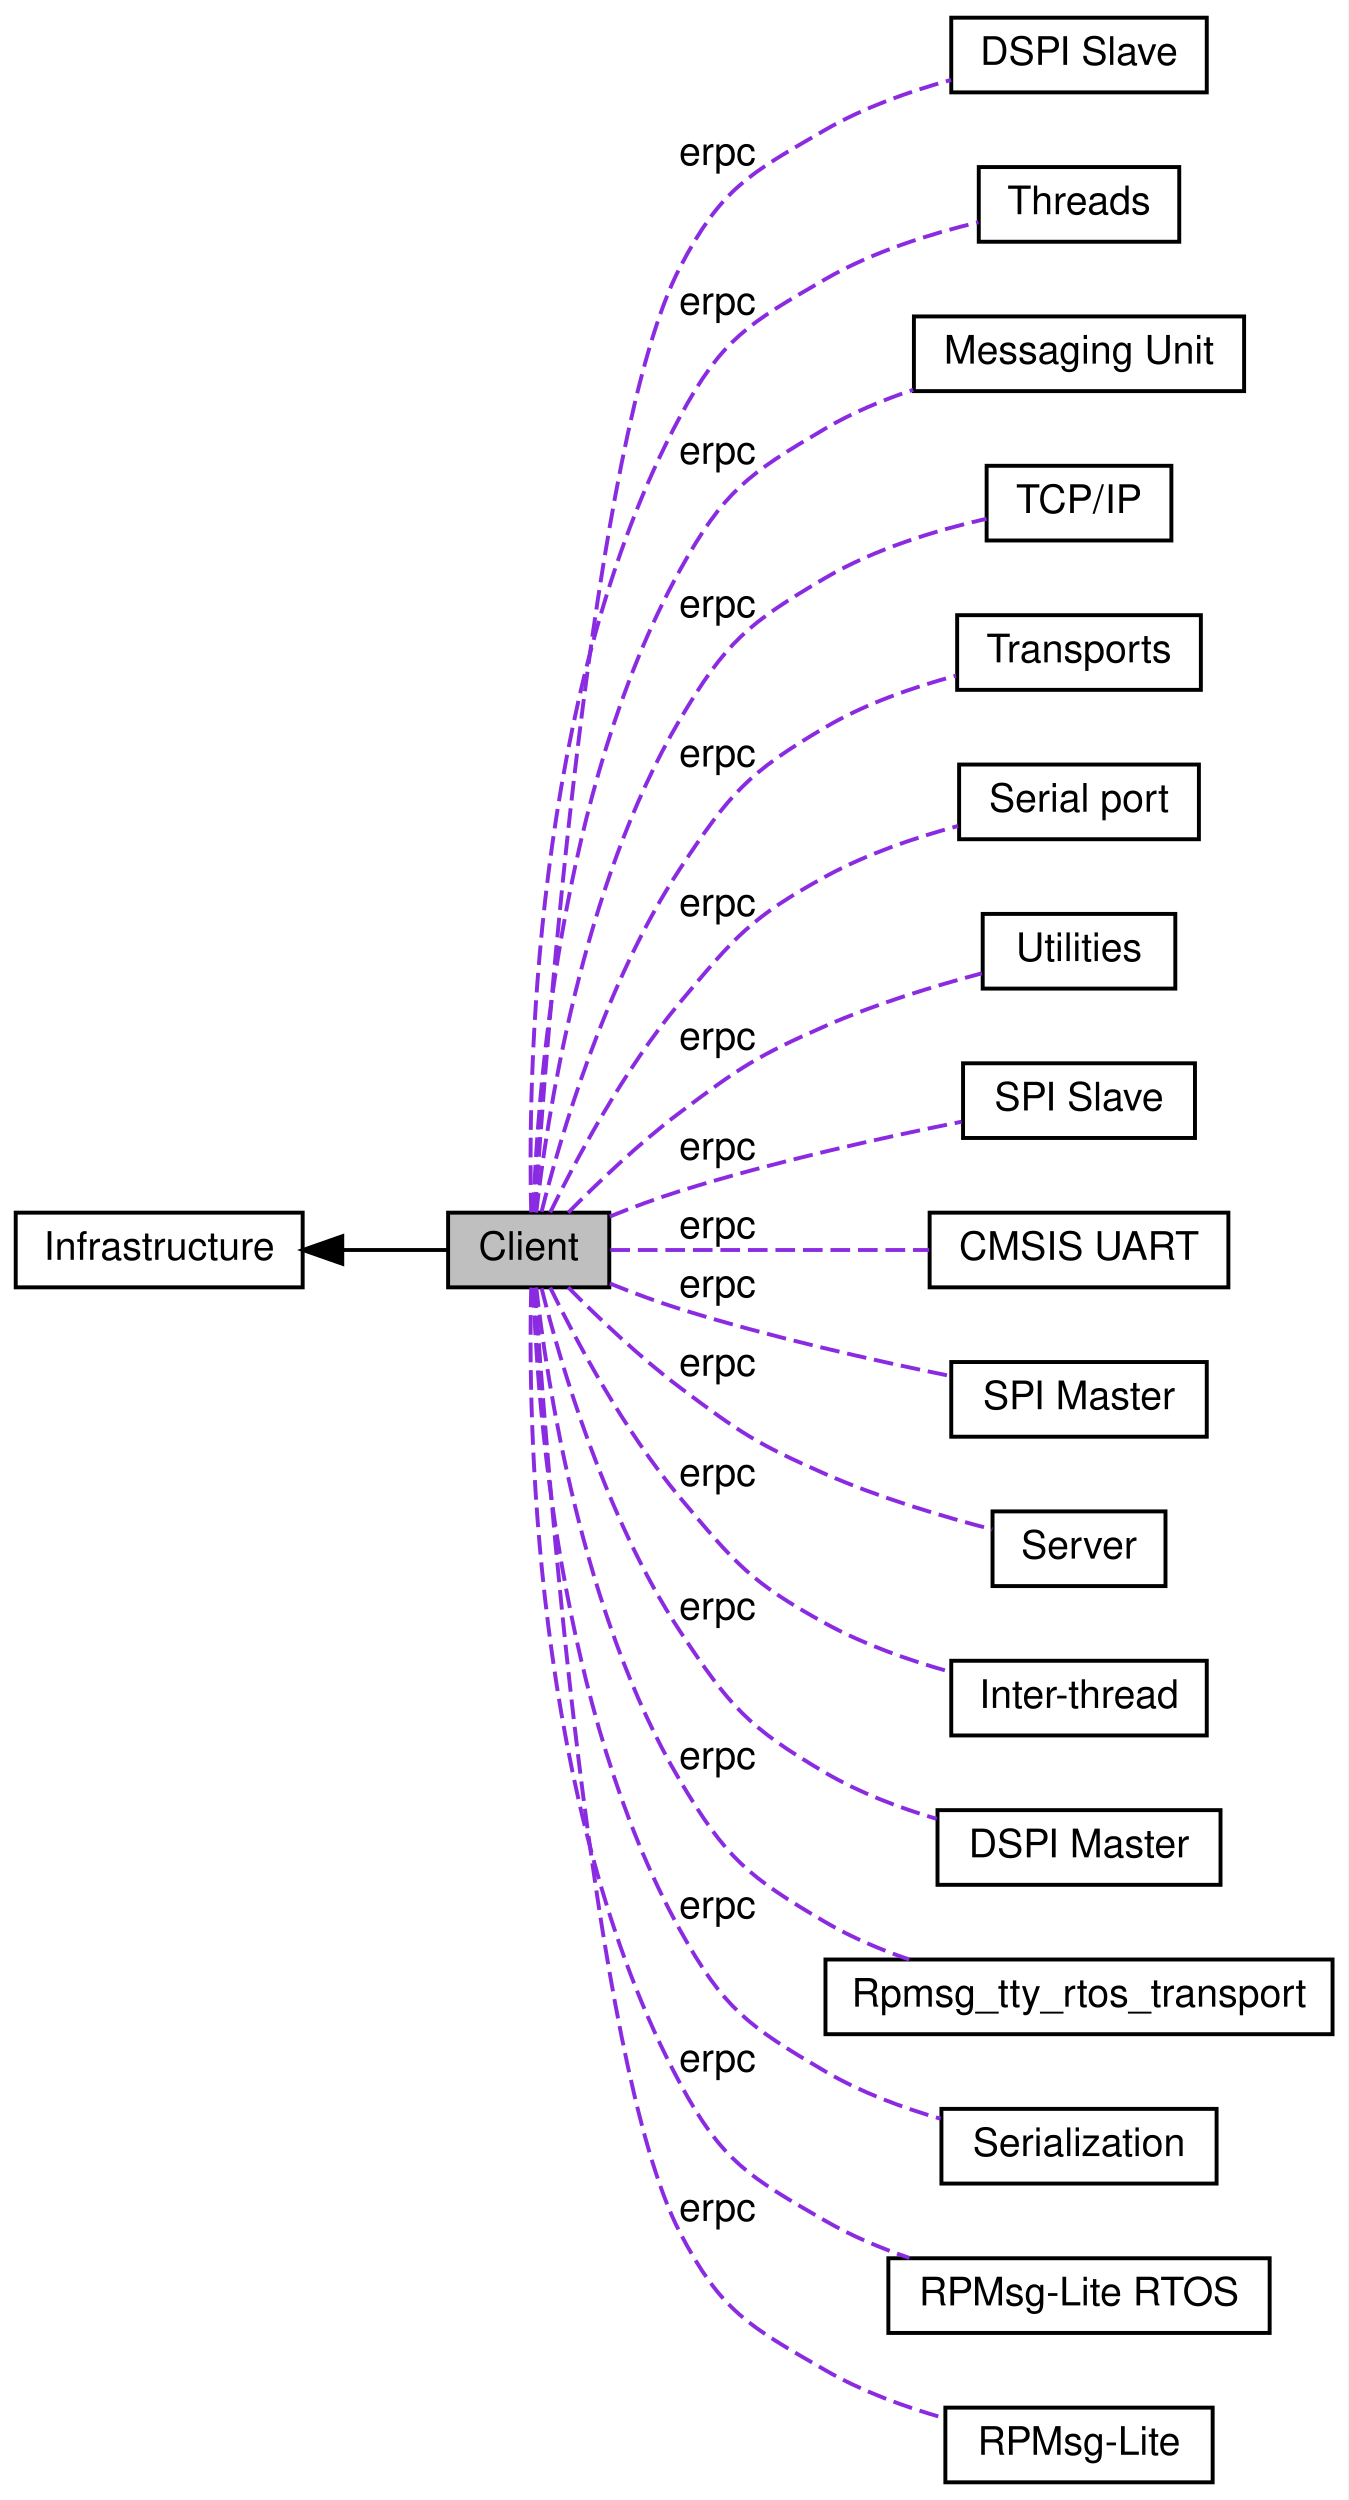
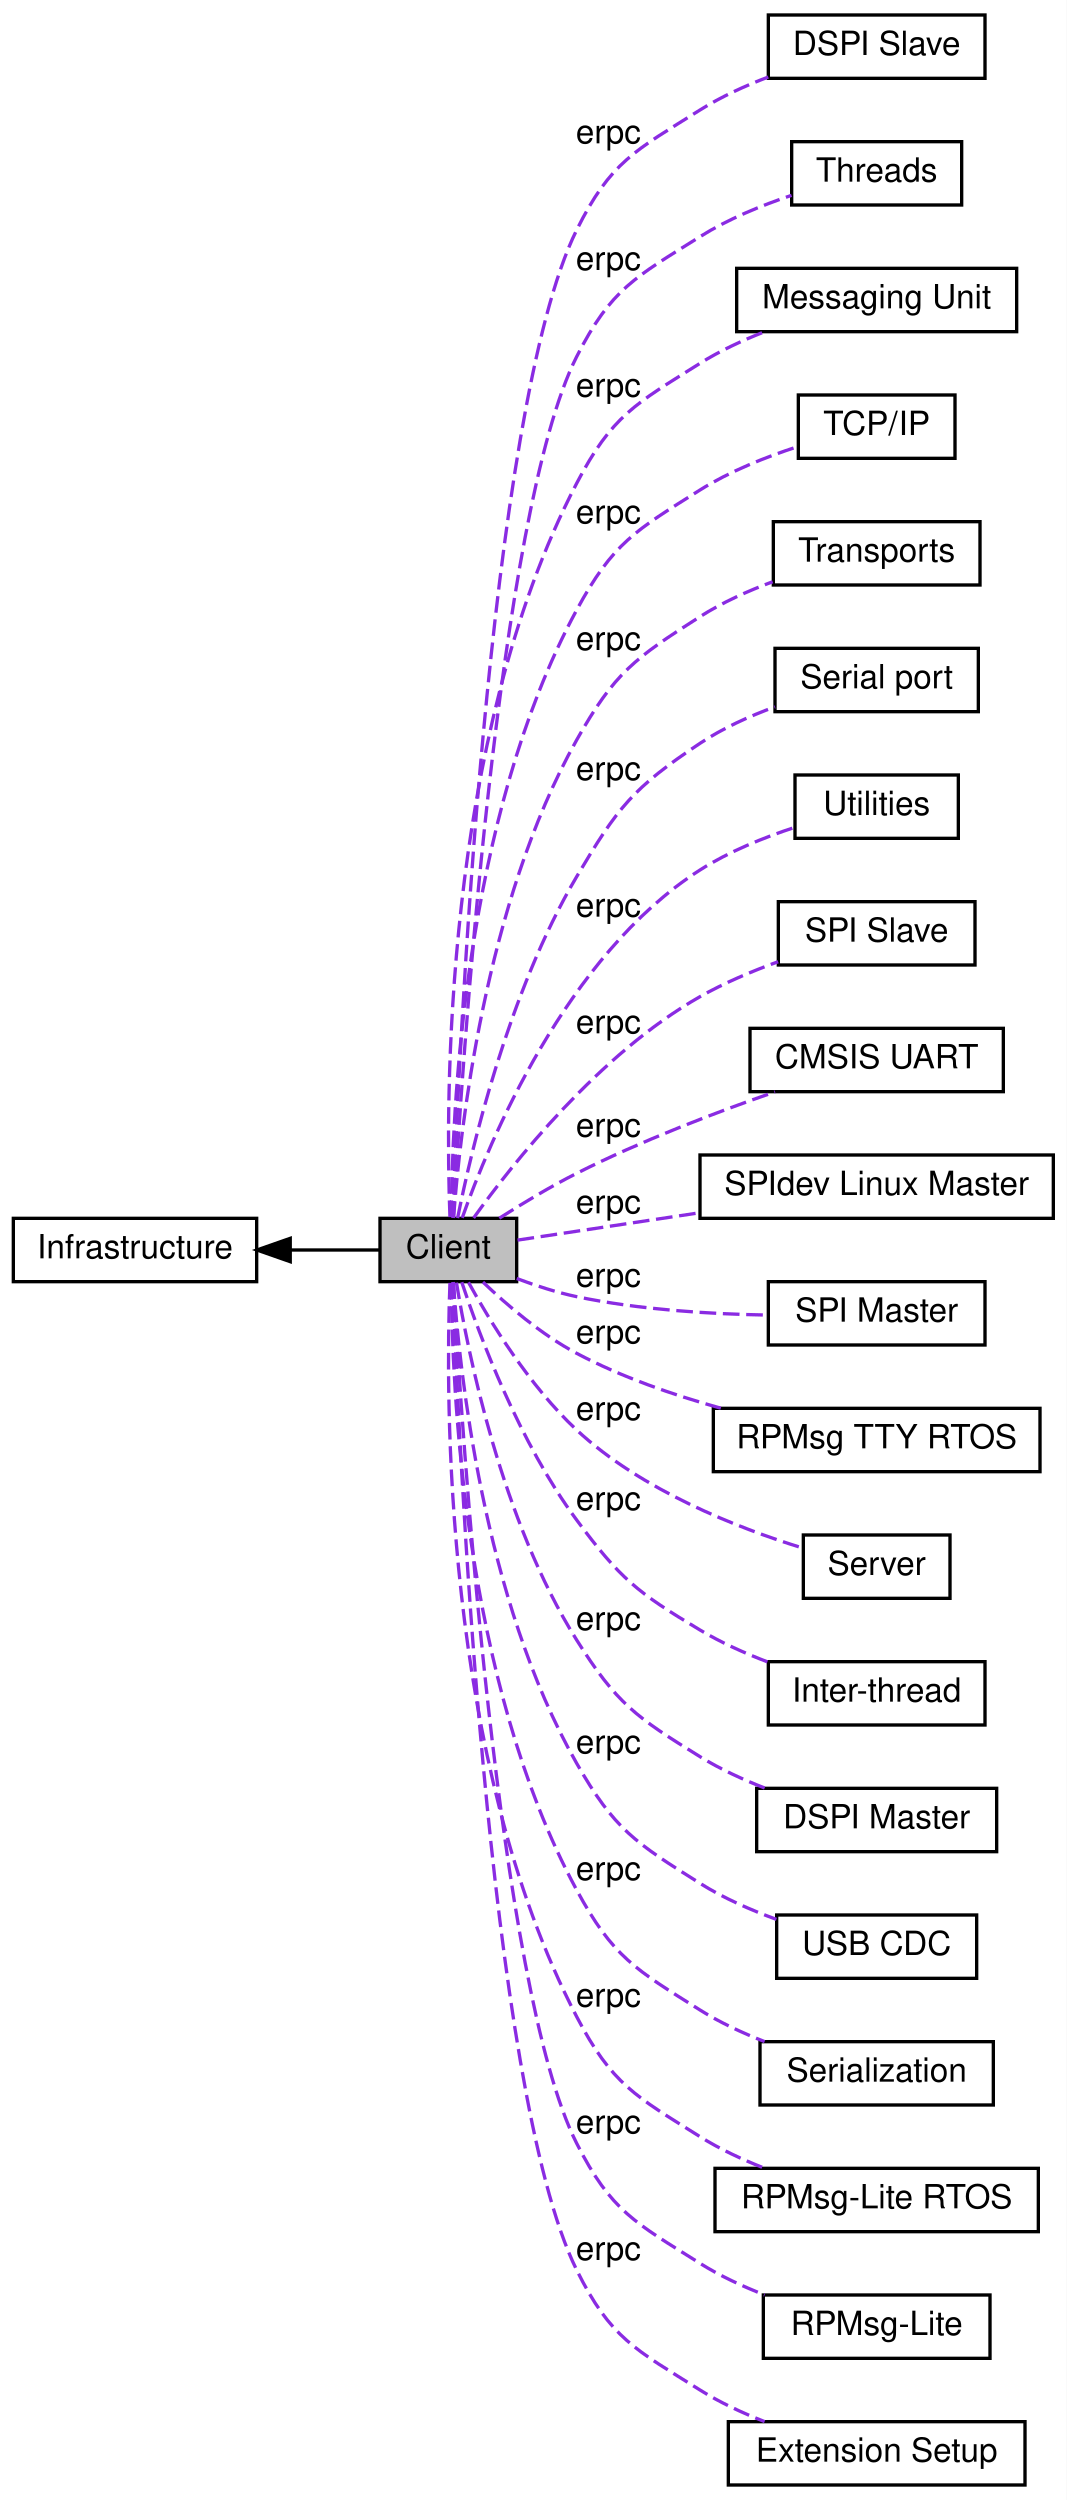
- <svg xmlns="http://www.w3.org/2000/svg" xmlns:xlink="http://www.w3.org/1999/xlink" width="343pt" height="636pt" viewBox="0.00 0.00 343.00 636.00">
-   <g id="graph0" class="graph" transform="scale(1 1) rotate(0) translate(4 632)">
-     <polygon fill="white" stroke="none" points="-4,4 -4,-632 339,-632 339,4 -4,4" />
+ <svg xmlns="http://www.w3.org/2000/svg" xmlns:xlink="http://www.w3.org/1999/xlink" width="320pt" height="750pt" viewBox="0.00 0.00 320.00 750.00">
+   <g id="graph0" class="graph" transform="scale(1 1) rotate(0) translate(4 746)">
+     <polygon fill="white" stroke="none" points="-4,4 -4,-746 316,-746 316,4 -4,4" />
    <g id="node1" class="node">
      <g id="a_node1">
        <a xlink:href="group__dspi__slave__transport.html" target="_top" xlink:title="Kinetis SDK DSPI slave driver transport. ">
-           <polygon fill="white" stroke="black" points="238,-608.5 238,-627.5 303,-627.5 303,-608.5 238,-608.5" />
-           <text text-anchor="middle" x="270.5" y="-615.5" font-family="Helvetica,sans-Serif" font-size="10.00">DSPI Slave</text>
+           <polygon fill="white" stroke="black" points="226.5,-722.5 226.5,-741.5 291.5,-741.5 291.5,-722.5 226.5,-722.5" />
+           <text text-anchor="middle" x="259" y="-729.5" font-family="Helvetica,sans-Serif" font-size="10.00">DSPI Slave</text>
        </a>
      </g>
    </g>
    <g id="node2" class="node">
      <g id="a_node2">
        <a xlink:href="group__port__threads.html" target="_top" xlink:title="Threading model. ">
-           <polygon fill="white" stroke="black" points="245,-570.5 245,-589.5 296,-589.5 296,-570.5 245,-570.5" />
-           <text text-anchor="middle" x="270.5" y="-577.5" font-family="Helvetica,sans-Serif" font-size="10.00">Threads</text>
+           <polygon fill="white" stroke="black" points="233.5,-684.5 233.5,-703.5 284.5,-703.5 284.5,-684.5 233.5,-684.5" />
+           <text text-anchor="middle" x="259" y="-691.5" font-family="Helvetica,sans-Serif" font-size="10.00">Threads</text>
        </a>
      </g>
    </g>
    <g id="node3" class="node">
      <g id="a_node3">
        <a xlink:href="group__mu__transport.html" target="_top" xlink:title="Messaging Unit transport. ">
-           <polygon fill="white" stroke="black" points="228.5,-532.5 228.5,-551.5 312.5,-551.5 312.5,-532.5 228.5,-532.5" />
-           <text text-anchor="middle" x="270.5" y="-539.5" font-family="Helvetica,sans-Serif" font-size="10.00">Messaging Unit</text>
+           <polygon fill="white" stroke="black" points="217,-646.5 217,-665.5 301,-665.5 301,-646.5 217,-646.5" />
+           <text text-anchor="middle" x="259" y="-653.5" font-family="Helvetica,sans-Serif" font-size="10.00">Messaging Unit</text>
        </a>
      </g>
    </g>
    <g id="node4" class="node">
      <g id="a_node4">
        <a xlink:href="group__tcp__transport.html" target="_top" xlink:title="Simple TCP/IP transport. ">
-           <polygon fill="white" stroke="black" points="247,-494.5 247,-513.5 294,-513.5 294,-494.5 247,-494.5" />
-           <text text-anchor="middle" x="270.5" y="-501.5" font-family="Helvetica,sans-Serif" font-size="10.00">TCP/IP</text>
+           <polygon fill="white" stroke="black" points="235.5,-608.5 235.5,-627.5 282.5,-627.5 282.5,-608.5 235.5,-608.5" />
+           <text text-anchor="middle" x="259" y="-615.5" font-family="Helvetica,sans-Serif" font-size="10.00">TCP/IP</text>
        </a>
      </g>
    </g>
    <g id="node5" class="node">
      <g id="a_node5">
        <a xlink:href="group__infra.html" target="_top" xlink:title="C++ core. ">
-           <polygon fill="white" stroke="black" points="0,-304.5 0,-323.5 73,-323.5 73,-304.5 0,-304.5" />
-           <text text-anchor="middle" x="36.5" y="-311.5" font-family="Helvetica,sans-Serif" font-size="10.00">Infrastructure</text>
+           <polygon fill="white" stroke="black" points="0,-361.5 0,-380.5 73,-380.5 73,-361.5 0,-361.5" />
+           <text text-anchor="middle" x="36.5" y="-368.5" font-family="Helvetica,sans-Serif" font-size="10.00">Infrastructure</text>
        </a>
      </g>
    </g>
    <g id="node6" class="node">
-       <polygon fill="#bfbfbf" stroke="black" points="110,-304.5 110,-323.5 151,-323.5 151,-304.5 110,-304.5" />
-       <text text-anchor="middle" x="130.5" y="-311.5" font-family="Helvetica,sans-Serif" font-size="10.00">Client</text>
+       <polygon fill="#bfbfbf" stroke="black" points="110,-361.5 110,-380.5 151,-380.5 151,-361.5 110,-361.5" />
+       <text text-anchor="middle" x="130.5" y="-368.5" font-family="Helvetica,sans-Serif" font-size="10.00">Client</text>
    </g>
    <g id="edge1" class="edge">
-       <path fill="none" stroke="black" d="M83.218,-314C92.646,-314 102.089,-314 109.965,-314" />
-       <polygon fill="black" stroke="black" points="83.07,-310.5 73.07,-314 83.07,-317.5 83.07,-310.5" />
-     </g>
-     <g id="edge8" class="edge">
-       <path fill="none" stroke="blueviolet" stroke-dasharray="5,2" d="M132.116,-323.773C134.812,-364.525 146.459,-520.812 169,-564 179.474,-584.067 186.403,-587.671 206,-599 215.763,-604.644 227.357,-608.751 237.949,-611.671" />
-       <text text-anchor="middle" x="178.5" y="-590" font-family="Helvetica,sans-Serif" font-size="10.00">erpc</text>
-     </g>
-     <g id="edge6" class="edge">
-       <path fill="none" stroke="blueviolet" stroke-dasharray="5,2" d="M131.134,-323.56C130.348,-354.75 131.066,-455.581 169,-526 179.735,-545.929 186.403,-549.671 206,-561 217.955,-567.911 232.654,-572.518 244.899,-575.462" />
-       <text text-anchor="middle" x="178.5" y="-552" font-family="Helvetica,sans-Serif" font-size="10.00">erpc</text>
-     </g>
-     <g id="edge10" class="edge">
-       <path fill="none" stroke="blueviolet" stroke-dasharray="5,2" d="M131.678,-323.672C132.569,-351.066 137.853,-430.827 169,-487 180.126,-507.066 186.218,-511.377 206,-523 212.846,-527.022 220.614,-530.257 228.311,-532.835" />
-       <text text-anchor="middle" x="178.5" y="-514" font-family="Helvetica,sans-Serif" font-size="10.00">erpc</text>
-     </g>
-     <g id="edge17" class="edge">
-       <path fill="none" stroke="blueviolet" stroke-dasharray="5,2" d="M132.419,-323.501C134.995,-346.523 143.823,-406.521 169,-449 180.698,-468.738 186.218,-473.377 206,-485 218.6,-492.403 234.327,-497.137 246.976,-500.028" />
-       <text text-anchor="middle" x="178.5" y="-475" font-family="Helvetica,sans-Serif" font-size="10.00">erpc</text>
+       <path fill="none" stroke="black" d="M83.218,-371C92.646,-371 102.089,-371 109.965,-371" />
+       <polygon fill="black" stroke="black" points="83.07,-367.5 73.07,-371 83.07,-374.5 83.07,-367.5" />
+     </g>
+     <g id="edge9" class="edge">
+       <path fill="none" stroke="blueviolet" stroke-dasharray="5,2" d="M131.828,-380.694C133.513,-426.689 142.181,-622.94 169,-677 179.197,-697.554 186.573,-700.793 206,-713 212.266,-716.938 219.468,-720.225 226.474,-722.898" />
+       <text text-anchor="middle" x="178.5" y="-703" font-family="Helvetica,sans-Serif" font-size="10.00">erpc</text>
+     </g>
+     <g id="edge7" class="edge">
+       <path fill="none" stroke="blueviolet" stroke-dasharray="5,2" d="M132.012,-380.597C134.391,-422.837 145.267,-592.169 169,-639 179.372,-659.466 186.573,-662.793 206,-675 214.382,-680.267 224.437,-684.372 233.462,-687.396" />
+       <text text-anchor="middle" x="178.5" y="-665" font-family="Helvetica,sans-Serif" font-size="10.00">erpc</text>
+     </g>
+     <g id="edge11" class="edge">
+       <path fill="none" stroke="blueviolet" stroke-dasharray="5,2" d="M130.985,-380.873C129.675,-414.063 128.805,-523.86 169,-601 179.602,-621.347 186.573,-624.793 206,-637 211.941,-640.733 218.722,-643.882 225.381,-646.477" />
+       <text text-anchor="middle" x="178.5" y="-627" font-family="Helvetica,sans-Serif" font-size="10.00">erpc</text>
+     </g>
+     <g id="edge19" class="edge">
+       <path fill="none" stroke="blueviolet" stroke-dasharray="5,2" d="M131.407,-380.87C131.535,-410.41 134.896,-499.973 169,-563 179.919,-583.179 186.573,-586.793 206,-599 214.952,-604.625 225.812,-608.924 235.287,-611.998" />
+       <text text-anchor="middle" x="178.5" y="-589" font-family="Helvetica,sans-Serif" font-size="10.00">erpc</text>
    </g>
    <g id="node7" class="node">
      <g id="a_node7">
        <a xlink:href="group__infra__transport.html" target="_top" xlink:title="Superclasses for building transports. ">
-           <polygon fill="white" stroke="black" points="239.5,-456.5 239.5,-475.5 301.5,-475.5 301.5,-456.5 239.5,-456.5" />
-           <text text-anchor="middle" x="270.5" y="-463.5" font-family="Helvetica,sans-Serif" font-size="10.00">Transports</text>
+           <polygon fill="white" stroke="black" points="228,-570.5 228,-589.5 290,-589.5 290,-570.5 228,-570.5" />
+           <text text-anchor="middle" x="259" y="-577.5" font-family="Helvetica,sans-Serif" font-size="10.00">Transports</text>
        </a>
      </g>
    </g>
    <g id="edge3" class="edge">
-       <path fill="none" stroke="blueviolet" stroke-dasharray="5,2" d="M133.776,-323.734C138.35,-341.977 149.887,-382.08 169,-411 181.65,-430.141 186.218,-435.377 206,-447 216.12,-452.946 228.256,-457.17 239.196,-460.1" />
-       <text text-anchor="middle" x="178.5" y="-437" font-family="Helvetica,sans-Serif" font-size="10.00">erpc</text>
+       <path fill="none" stroke="blueviolet" stroke-dasharray="5,2" d="M132.069,-380.612C133.919,-405.754 141.355,-474.91 169,-524 180.411,-544.264 186.394,-548.492 206,-561 212.645,-565.239 220.368,-568.712 227.797,-571.474" />
+       <text text-anchor="middle" x="178.5" y="-551" font-family="Helvetica,sans-Serif" font-size="10.00">erpc</text>
    </g>
    <g id="node8" class="node">
      <g id="a_node8">
        <a xlink:href="group__serial__transport.html" target="_top" xlink:title="POSIX and Win32 serial port transport. ">
-           <polygon fill="white" stroke="black" points="240,-418.5 240,-437.5 301,-437.5 301,-418.5 240,-418.5" />
-           <text text-anchor="middle" x="270.5" y="-425.5" font-family="Helvetica,sans-Serif" font-size="10.00">Serial port</text>
-         </a>
-       </g>
-     </g>
-     <g id="edge14" class="edge">
-       <path fill="none" stroke="blueviolet" stroke-dasharray="5,2" d="M135.983,-323.581C142.284,-336.49 154.614,-359.827 169,-377 182.962,-393.666 186.94,-398.54 206,-409 216.391,-414.702 228.7,-418.892 239.701,-421.862" />
-       <text text-anchor="middle" x="178.5" y="-399" font-family="Helvetica,sans-Serif" font-size="10.00">erpc</text>
+           <polygon fill="white" stroke="black" points="228.5,-532.5 228.5,-551.5 289.5,-551.5 289.5,-532.5 228.5,-532.5" />
+           <text text-anchor="middle" x="259" y="-539.5" font-family="Helvetica,sans-Serif" font-size="10.00">Serial port</text>
+         </a>
+       </g>
+     </g>
+     <g id="edge15" class="edge">
+       <path fill="none" stroke="blueviolet" stroke-dasharray="5,2" d="M133.277,-380.567C137.304,-400.656 148.413,-448.244 169,-483 181.342,-503.836 185.841,-509.58 206,-523 212.801,-527.527 220.818,-531.143 228.494,-533.953" />
+       <text text-anchor="middle" x="178.5" y="-512" font-family="Helvetica,sans-Serif" font-size="10.00">erpc</text>
    </g>
    <g id="node9" class="node">
      <g id="a_node9">
        <a xlink:href="group__infra__utility.html" target="_top" xlink:title="Utility code used by the infrastructure. ">
-           <polygon fill="white" stroke="black" points="246,-380.5 246,-399.5 295,-399.5 295,-380.5 246,-380.5" />
-           <text text-anchor="middle" x="270.5" y="-387.5" font-family="Helvetica,sans-Serif" font-size="10.00">Utilities</text>
+           <polygon fill="white" stroke="black" points="234.5,-494.5 234.5,-513.5 283.5,-513.5 283.5,-494.5 234.5,-494.5" />
+           <text text-anchor="middle" x="259" y="-501.5" font-family="Helvetica,sans-Serif" font-size="10.00">Utilities</text>
        </a>
      </g>
    </g>
    <g id="edge4" class="edge">
-       <path fill="none" stroke="blueviolet" stroke-dasharray="5,2" d="M140.56,-323.511C147.865,-330.91 158.6,-341.197 169,-349 184.303,-360.482 188.481,-363.311 206,-371 218.75,-376.596 233.633,-381.147 245.785,-384.39" />
-       <text text-anchor="middle" x="178.5" y="-365" font-family="Helvetica,sans-Serif" font-size="10.00">erpc</text>
+       <path fill="none" stroke="blueviolet" stroke-dasharray="5,2" d="M134.672,-380.649C142.629,-403.185 165.736,-459.314 206,-485 214.67,-490.531 225.177,-494.758 234.47,-497.804" />
+       <text text-anchor="middle" x="178.5" y="-471" font-family="Helvetica,sans-Serif" font-size="10.00">erpc</text>
    </g>
    <g id="node10" class="node">
      <g id="a_node10">
        <a xlink:href="group__spi__slave__transport.html" target="_top" xlink:title="Kinetis SDK SPI slave driver transport. ">
-           <polygon fill="white" stroke="black" points="241,-342.5 241,-361.5 300,-361.5 300,-342.5 241,-342.5" />
-           <text text-anchor="middle" x="270.5" y="-349.5" font-family="Helvetica,sans-Serif" font-size="10.00">SPI Slave</text>
-         </a>
-       </g>
-     </g>
-     <g id="edge16" class="edge">
-       <path fill="none" stroke="blueviolet" stroke-dasharray="5,2" d="M151.143,-322.524C156.838,-324.813 163.11,-327.16 169,-329 192.748,-336.418 220.336,-342.561 240.593,-346.627" />
-       <text text-anchor="middle" x="178.5" y="-337" font-family="Helvetica,sans-Serif" font-size="10.00">erpc</text>
+           <polygon fill="white" stroke="black" points="229.5,-456.5 229.5,-475.5 288.5,-475.5 288.5,-456.5 229.5,-456.5" />
+           <text text-anchor="middle" x="259" y="-463.5" font-family="Helvetica,sans-Serif" font-size="10.00">SPI Slave</text>
+         </a>
+       </g>
+     </g>
+     <g id="edge17" class="edge">
+       <path fill="none" stroke="blueviolet" stroke-dasharray="5,2" d="M138.081,-380.612C149.769,-396.911 175.783,-429.867 206,-447 213.274,-451.124 221.61,-454.64 229.445,-457.484" />
+       <text text-anchor="middle" x="178.5" y="-436" font-family="Helvetica,sans-Serif" font-size="10.00">erpc</text>
    </g>
    <g id="node11" class="node">
      <g id="a_node11">
        <a xlink:href="group__uart__transport.html" target="_top" xlink:title="CMSIS UART driver transport. ">
-           <polygon fill="white" stroke="black" points="232.5,-304.5 232.5,-323.5 308.5,-323.5 308.5,-304.5 232.5,-304.5" />
-           <text text-anchor="middle" x="270.5" y="-311.5" font-family="Helvetica,sans-Serif" font-size="10.00">CMSIS UART</text>
-         </a>
-       </g>
-     </g>
-     <g id="edge18" class="edge">
-       <path fill="none" stroke="blueviolet" stroke-dasharray="5,2" d="M151.272,-314C172.363,-314 206.259,-314 232.361,-314" />
-       <text text-anchor="middle" x="178.5" y="-317" font-family="Helvetica,sans-Serif" font-size="10.00">erpc</text>
+           <polygon fill="white" stroke="black" points="221,-418.5 221,-437.5 297,-437.5 297,-418.5 221,-418.5" />
+           <text text-anchor="middle" x="259" y="-425.5" font-family="Helvetica,sans-Serif" font-size="10.00">CMSIS UART</text>
+         </a>
+       </g>
+     </g>
+     <g id="edge20" class="edge">
+       <path fill="none" stroke="blueviolet" stroke-dasharray="5,2" d="M145.784,-380.529C152.651,-384.909 161.092,-390.006 169,-394 188.194,-403.693 210.845,-412.31 228.492,-418.443" />
+       <text text-anchor="middle" x="178.5" y="-405" font-family="Helvetica,sans-Serif" font-size="10.00">erpc</text>
    </g>
    <g id="node12" class="node">
      <g id="a_node12">
-         <a xlink:href="group__spi__master__transport.html" target="_top" xlink:title="Kinetis SDK SPI master driver transport. ">
-           <polygon fill="white" stroke="black" points="238,-266.5 238,-285.5 303,-285.5 303,-266.5 238,-266.5" />
-           <text text-anchor="middle" x="270.5" y="-273.5" font-family="Helvetica,sans-Serif" font-size="10.00">SPI Master</text>
-         </a>
-       </g>
-     </g>
-     <g id="edge15" class="edge">
-       <path fill="none" stroke="blueviolet" stroke-dasharray="5,2" d="M151.143,-305.476C156.838,-303.187 163.11,-300.84 169,-299 191.723,-291.903 217.962,-285.972 237.93,-281.911" />
-       <text text-anchor="middle" x="178.5" y="-302" font-family="Helvetica,sans-Serif" font-size="10.00">erpc</text>
+         <a xlink:href="group__spidev__master__transport.html" target="_top" xlink:title="SPIdev Linux transport. ">
+           <polygon fill="white" stroke="black" points="206,-380.5 206,-399.5 312,-399.5 312,-380.5 206,-380.5" />
+           <text text-anchor="middle" x="259" y="-387.5" font-family="Helvetica,sans-Serif" font-size="10.00">SPIdev Linux Master</text>
+         </a>
+       </g>
+     </g>
+     <g id="edge18" class="edge">
+       <path fill="none" stroke="blueviolet" stroke-dasharray="5,2" d="M151.266,-373.969C165.928,-376.171 186.632,-379.281 205.909,-382.176" />
+       <text text-anchor="middle" x="178.5" y="-382" font-family="Helvetica,sans-Serif" font-size="10.00">erpc</text>
    </g>
    <g id="node13" class="node">
      <g id="a_node13">
-         <a xlink:href="group__infra__server.html" target="_top" xlink:title="Server classes. ">
-           <polygon fill="white" stroke="black" points="248.5,-228.5 248.5,-247.5 292.5,-247.5 292.5,-228.5 248.5,-228.5" />
-           <text text-anchor="middle" x="270.5" y="-235.5" font-family="Helvetica,sans-Serif" font-size="10.00">Server</text>
-         </a>
-       </g>
-     </g>
-     <g id="edge5" class="edge">
-       <path fill="none" stroke="blueviolet" stroke-dasharray="5,2" d="M140.56,-304.489C147.865,-297.09 158.6,-286.803 169,-279 184.303,-267.518 188.481,-264.689 206,-257 219.698,-250.988 235.859,-246.182 248.449,-242.908" />
-       <text text-anchor="middle" x="178.5" y="-282" font-family="Helvetica,sans-Serif" font-size="10.00">erpc</text>
+         <a xlink:href="group__spi__master__transport.html" target="_top" xlink:title="Kinetis SDK SPI master driver transport. ">
+           <polygon fill="white" stroke="black" points="226.5,-342.5 226.5,-361.5 291.5,-361.5 291.5,-342.5 226.5,-342.5" />
+           <text text-anchor="middle" x="259" y="-349.5" font-family="Helvetica,sans-Serif" font-size="10.00">SPI Master</text>
+         </a>
+       </g>
+     </g>
+     <g id="edge16" class="edge">
+       <path fill="none" stroke="blueviolet" stroke-dasharray="5,2" d="M151.02,-362.447C156.713,-360.302 163.015,-358.255 169,-357 187.781,-353.061 209.249,-351.765 226.395,-351.476" />
+       <text text-anchor="middle" x="178.5" y="-360" font-family="Helvetica,sans-Serif" font-size="10.00">erpc</text>
    </g>
    <g id="node14" class="node">
      <g id="a_node14">
-         <a xlink:href="group__itbp__transport.html" target="_top" xlink:title="Simple inter-thread communications transport. ">
-           <polygon fill="white" stroke="black" points="238,-190.5 238,-209.5 303,-209.5 303,-190.5 238,-190.5" />
-           <text text-anchor="middle" x="270.5" y="-197.5" font-family="Helvetica,sans-Serif" font-size="10.00">Inter-thread</text>
-         </a>
-       </g>
-     </g>
-     <g id="edge9" class="edge">
-       <path fill="none" stroke="blueviolet" stroke-dasharray="5,2" d="M135.983,-304.419C142.284,-291.51 154.614,-268.173 169,-251 182.962,-234.334 186.94,-229.46 206,-219 215.785,-213.63 227.272,-209.602 237.766,-206.669" />
-       <text text-anchor="middle" x="178.5" y="-254" font-family="Helvetica,sans-Serif" font-size="10.00">erpc</text>
+         <a xlink:href="group__rpmsg__tty__rtos__transport.html" target="_top" xlink:title="RPMsg TTY RTOS transport. ">
+           <polygon fill="white" stroke="black" points="210,-304.5 210,-323.5 308,-323.5 308,-304.5 210,-304.5" />
+           <text text-anchor="middle" x="259" y="-311.5" font-family="Helvetica,sans-Serif" font-size="10.00">RPMsg TTY RTOS</text>
+         </a>
+       </g>
+     </g>
+     <g id="edge14" class="edge">
+       <path fill="none" stroke="blueviolet" stroke-dasharray="5,2" d="M140.882,-361.375C148.024,-354.542 158.403,-345.619 169,-340 182.369,-332.912 197.919,-327.524 212.247,-323.543" />
+       <text text-anchor="middle" x="178.5" y="-343" font-family="Helvetica,sans-Serif" font-size="10.00">erpc</text>
    </g>
    <g id="node15" class="node">
      <g id="a_node15">
-         <a xlink:href="group__dspi__master__transport.html" target="_top" xlink:title="Kinetis SDK DSPI master driver transport. ">
-           <polygon fill="white" stroke="black" points="234.5,-152.5 234.5,-171.5 306.5,-171.5 306.5,-152.5 234.5,-152.5" />
-           <text text-anchor="middle" x="270.5" y="-159.5" font-family="Helvetica,sans-Serif" font-size="10.00">DSPI Master</text>
-         </a>
-       </g>
-     </g>
-     <g id="edge7" class="edge">
-       <path fill="none" stroke="blueviolet" stroke-dasharray="5,2" d="M133.776,-304.266C138.35,-286.023 149.887,-245.92 169,-217 181.65,-197.859 186.218,-192.623 206,-181 214.632,-175.928 224.73,-172.11 234.302,-169.278" />
-       <text text-anchor="middle" x="178.5" y="-220" font-family="Helvetica,sans-Serif" font-size="10.00">erpc</text>
+         <a xlink:href="group__infra__server.html" target="_top" xlink:title="Server classes. ">
+           <polygon fill="white" stroke="black" points="237,-266.5 237,-285.5 281,-285.5 281,-266.5 237,-266.5" />
+           <text text-anchor="middle" x="259" y="-273.5" font-family="Helvetica,sans-Serif" font-size="10.00">Server</text>
+         </a>
+       </g>
+     </g>
+     <g id="edge5" class="edge">
+       <path fill="none" stroke="blueviolet" stroke-dasharray="5,2" d="M136.547,-361.291C142.926,-349.7 154.804,-330.228 169,-317 188.416,-298.908 217.218,-287.641 236.757,-281.599" />
+       <text text-anchor="middle" x="178.5" y="-320" font-family="Helvetica,sans-Serif" font-size="10.00">erpc</text>
    </g>
    <g id="node16" class="node">
      <g id="a_node16">
-         <a xlink:href="group__rpmsg__tty__rtos__transport.html" target="_top" xlink:title="Rpmsg_tty_rtos_transport">
-           <polygon fill="white" stroke="black" points="206,-114.5 206,-133.5 335,-133.5 335,-114.5 206,-114.5" />
-           <text text-anchor="middle" x="270.5" y="-121.5" font-family="Helvetica,sans-Serif" font-size="10.00">Rpmsg_tty_rtos_transport</text>
-         </a>
-       </g>
-     </g>
-     <g id="edge13" class="edge">
-       <path fill="none" stroke="blueviolet" stroke-dasharray="5,2" d="M132.419,-304.499C134.995,-281.477 143.823,-221.479 169,-179 180.698,-159.262 186.218,-154.623 206,-143 212.548,-139.153 219.941,-136.026 227.307,-133.505" />
-       <text text-anchor="middle" x="178.5" y="-182" font-family="Helvetica,sans-Serif" font-size="10.00">erpc</text>
+         <a xlink:href="group__itbp__transport.html" target="_top" xlink:title="Simple inter-thread communications transport. ">
+           <polygon fill="white" stroke="black" points="226.5,-228.5 226.5,-247.5 291.5,-247.5 291.5,-228.5 226.5,-228.5" />
+           <text text-anchor="middle" x="259" y="-235.5" font-family="Helvetica,sans-Serif" font-size="10.00">Inter-thread</text>
+         </a>
+       </g>
+     </g>
+     <g id="edge10" class="edge">
+       <path fill="none" stroke="blueviolet" stroke-dasharray="5,2" d="M134.527,-361.337C139.815,-345.421 151.832,-313.153 169,-290 182.124,-272.3 187.093,-268.316 206,-257 212.268,-253.249 219.397,-250.05 226.324,-247.407" />
+       <text text-anchor="middle" x="178.5" y="-293" font-family="Helvetica,sans-Serif" font-size="10.00">erpc</text>
    </g>
    <g id="node17" class="node">
      <g id="a_node17">
-         <a xlink:href="group__infra__codec.html" target="_top" xlink:title="Classes used for message serialization. ">
-           <polygon fill="white" stroke="black" points="235.5,-76.5 235.5,-95.5 305.5,-95.5 305.5,-76.5 235.5,-76.5" />
-           <text text-anchor="middle" x="270.5" y="-83.5" font-family="Helvetica,sans-Serif" font-size="10.00">Serialization</text>
-         </a>
-       </g>
-     </g>
-     <g id="edge2" class="edge">
-       <path fill="none" stroke="blueviolet" stroke-dasharray="5,2" d="M131.678,-304.328C132.569,-276.934 137.853,-197.173 169,-141 180.126,-120.934 186.218,-116.623 206,-105 214.929,-99.754 225.429,-95.848 235.29,-92.988" />
-       <text text-anchor="middle" x="178.5" y="-144" font-family="Helvetica,sans-Serif" font-size="10.00">erpc</text>
+         <a xlink:href="group__dspi__master__transport.html" target="_top" xlink:title="Kinetis SDK DSPI master driver transport. ">
+           <polygon fill="white" stroke="black" points="223,-190.5 223,-209.5 295,-209.5 295,-190.5 223,-190.5" />
+           <text text-anchor="middle" x="259" y="-197.5" font-family="Helvetica,sans-Serif" font-size="10.00">DSPI Master</text>
+         </a>
+       </g>
+     </g>
+     <g id="edge8" class="edge">
+       <path fill="none" stroke="blueviolet" stroke-dasharray="5,2" d="M132.939,-361.209C136.375,-340.187 146.506,-289.746 169,-254 181.056,-234.841 186.749,-230.908 206,-219 211.967,-215.309 218.759,-212.178 225.421,-209.588" />
+       <text text-anchor="middle" x="178.5" y="-257" font-family="Helvetica,sans-Serif" font-size="10.00">erpc</text>
    </g>
    <g id="node18" class="node">
      <g id="a_node18">
-         <a xlink:href="group__rpmsg__lite__rtos__transport.html" target="_top" xlink:title="RPMsg-Lite zero copy transport using RTOS API. ">
-           <polygon fill="white" stroke="black" points="222,-38.5 222,-57.5 319,-57.5 319,-38.5 222,-38.5" />
-           <text text-anchor="middle" x="270.5" y="-45.5" font-family="Helvetica,sans-Serif" font-size="10.00">RPMsg-Lite RTOS</text>
-         </a>
-       </g>
-     </g>
-     <g id="edge11" class="edge">
-       <path fill="none" stroke="blueviolet" stroke-dasharray="5,2" d="M131.134,-304.44C130.348,-273.25 131.066,-172.419 169,-102 179.735,-82.072 186.403,-78.329 206,-67 212.575,-63.199 219.981,-60.095 227.351,-57.581" />
-       <text text-anchor="middle" x="178.5" y="-105" font-family="Helvetica,sans-Serif" font-size="10.00">erpc</text>
+         <a xlink:href="group___u_s_b___c_d_c__transport.html" target="_top" xlink:title="USB CDC transport. ">
+           <polygon fill="white" stroke="black" points="229,-152.5 229,-171.5 289,-171.5 289,-152.5 229,-152.5" />
+           <text text-anchor="middle" x="259" y="-159.5" font-family="Helvetica,sans-Serif" font-size="10.00">USB CDC</text>
+         </a>
+       </g>
+     </g>
+     <g id="edge21" class="edge">
+       <path fill="none" stroke="blueviolet" stroke-dasharray="5,2" d="M132.015,-361.304C133.735,-335.946 140.884,-266.222 169,-217 180.38,-197.077 186.573,-193.207 206,-181 212.999,-176.602 221.164,-173.015 228.922,-170.19" />
+       <text text-anchor="middle" x="178.5" y="-220" font-family="Helvetica,sans-Serif" font-size="10.00">erpc</text>
    </g>
    <g id="node19" class="node">
      <g id="a_node19">
+         <a xlink:href="group__infra__codec.html" target="_top" xlink:title="Classes used for message serialization. ">
+           <polygon fill="white" stroke="black" points="224,-114.5 224,-133.5 294,-133.5 294,-114.5 224,-114.5" />
+           <text text-anchor="middle" x="259" y="-121.5" font-family="Helvetica,sans-Serif" font-size="10.00">Serialization</text>
+         </a>
+       </g>
+     </g>
+     <g id="edge2" class="edge">
+       <path fill="none" stroke="blueviolet" stroke-dasharray="5,2" d="M131.407,-361.13C131.535,-331.59 134.896,-242.027 169,-179 179.919,-158.821 186.573,-155.207 206,-143 211.941,-139.267 218.722,-136.118 225.381,-133.523" />
+       <text text-anchor="middle" x="178.5" y="-182" font-family="Helvetica,sans-Serif" font-size="10.00">erpc</text>
+     </g>
+     <g id="node20" class="node">
+       <g id="a_node20">
+         <a xlink:href="group__rpmsg__lite__rtos__transport.html" target="_top" xlink:title="RPMsg-Lite zero copy transport using RTOS API. ">
+           <polygon fill="white" stroke="black" points="210.5,-76.5 210.5,-95.5 307.5,-95.5 307.5,-76.5 210.5,-76.5" />
+           <text text-anchor="middle" x="259" y="-83.5" font-family="Helvetica,sans-Serif" font-size="10.00">RPMsg-Lite RTOS</text>
+         </a>
+       </g>
+     </g>
+     <g id="edge12" class="edge">
+       <path fill="none" stroke="blueviolet" stroke-dasharray="5,2" d="M130.985,-361.127C129.675,-327.937 128.805,-218.14 169,-141 179.602,-120.653 186.573,-117.207 206,-105 211.941,-101.267 218.722,-98.118 225.381,-95.523" />
+       <text text-anchor="middle" x="178.5" y="-144" font-family="Helvetica,sans-Serif" font-size="10.00">erpc</text>
+     </g>
+     <g id="node21" class="node">
+       <g id="a_node21">
        <a xlink:href="group__rpmsg__lite__transport.html" target="_top" xlink:title="RPMsg-Lite zero copy transport. ">
-           <polygon fill="white" stroke="black" points="236.5,-0.5 236.5,-19.5 304.5,-19.5 304.5,-0.5 236.5,-0.5" />
-           <text text-anchor="middle" x="270.5" y="-7.5" font-family="Helvetica,sans-Serif" font-size="10.00">RPMsg-Lite</text>
-         </a>
-       </g>
-     </g>
-     <g id="edge12" class="edge">
-       <path fill="none" stroke="blueviolet" stroke-dasharray="5,2" d="M132.116,-304.227C134.812,-263.475 146.459,-107.188 169,-64 179.474,-43.933 186.403,-40.33 206,-29 215.265,-23.644 226.178,-19.672 236.32,-16.785" />
-       <text text-anchor="middle" x="178.5" y="-67" font-family="Helvetica,sans-Serif" font-size="10.00">erpc</text>
+           <polygon fill="white" stroke="black" points="225,-38.5 225,-57.5 293,-57.5 293,-38.5 225,-38.5" />
+           <text text-anchor="middle" x="259" y="-45.5" font-family="Helvetica,sans-Serif" font-size="10.00">RPMsg-Lite</text>
+         </a>
+       </g>
+     </g>
+     <g id="edge13" class="edge">
+       <path fill="none" stroke="blueviolet" stroke-dasharray="5,2" d="M132.012,-361.403C134.391,-319.163 145.267,-149.831 169,-103 179.372,-82.534 186.573,-79.207 206,-67 211.941,-63.267 218.722,-60.118 225.381,-57.523" />
+       <text text-anchor="middle" x="178.5" y="-106" font-family="Helvetica,sans-Serif" font-size="10.00">erpc</text>
+     </g>
+     <g id="node22" class="node">
+       <g id="a_node22">
+         <a xlink:href="group__port__setup__extensions.html" target="_top" xlink:title="Extension setup functions. ">
+           <polygon fill="white" stroke="black" points="214.5,-0.5 214.5,-19.5 303.5,-19.5 303.5,-0.5 214.5,-0.5" />
+           <text text-anchor="middle" x="259" y="-7.5" font-family="Helvetica,sans-Serif" font-size="10.00">Extension Setup</text>
+         </a>
+       </g>
+     </g>
+     <g id="edge6" class="edge">
+       <path fill="none" stroke="blueviolet" stroke-dasharray="5,2" d="M131.828,-361.306C133.513,-315.311 142.181,-119.06 169,-65 179.197,-44.446 186.573,-41.207 206,-29 211.941,-25.267 218.722,-22.118 225.381,-19.523" />
+       <text text-anchor="middle" x="178.5" y="-68" font-family="Helvetica,sans-Serif" font-size="10.00">erpc</text>
    </g>
  </g>
</svg>
